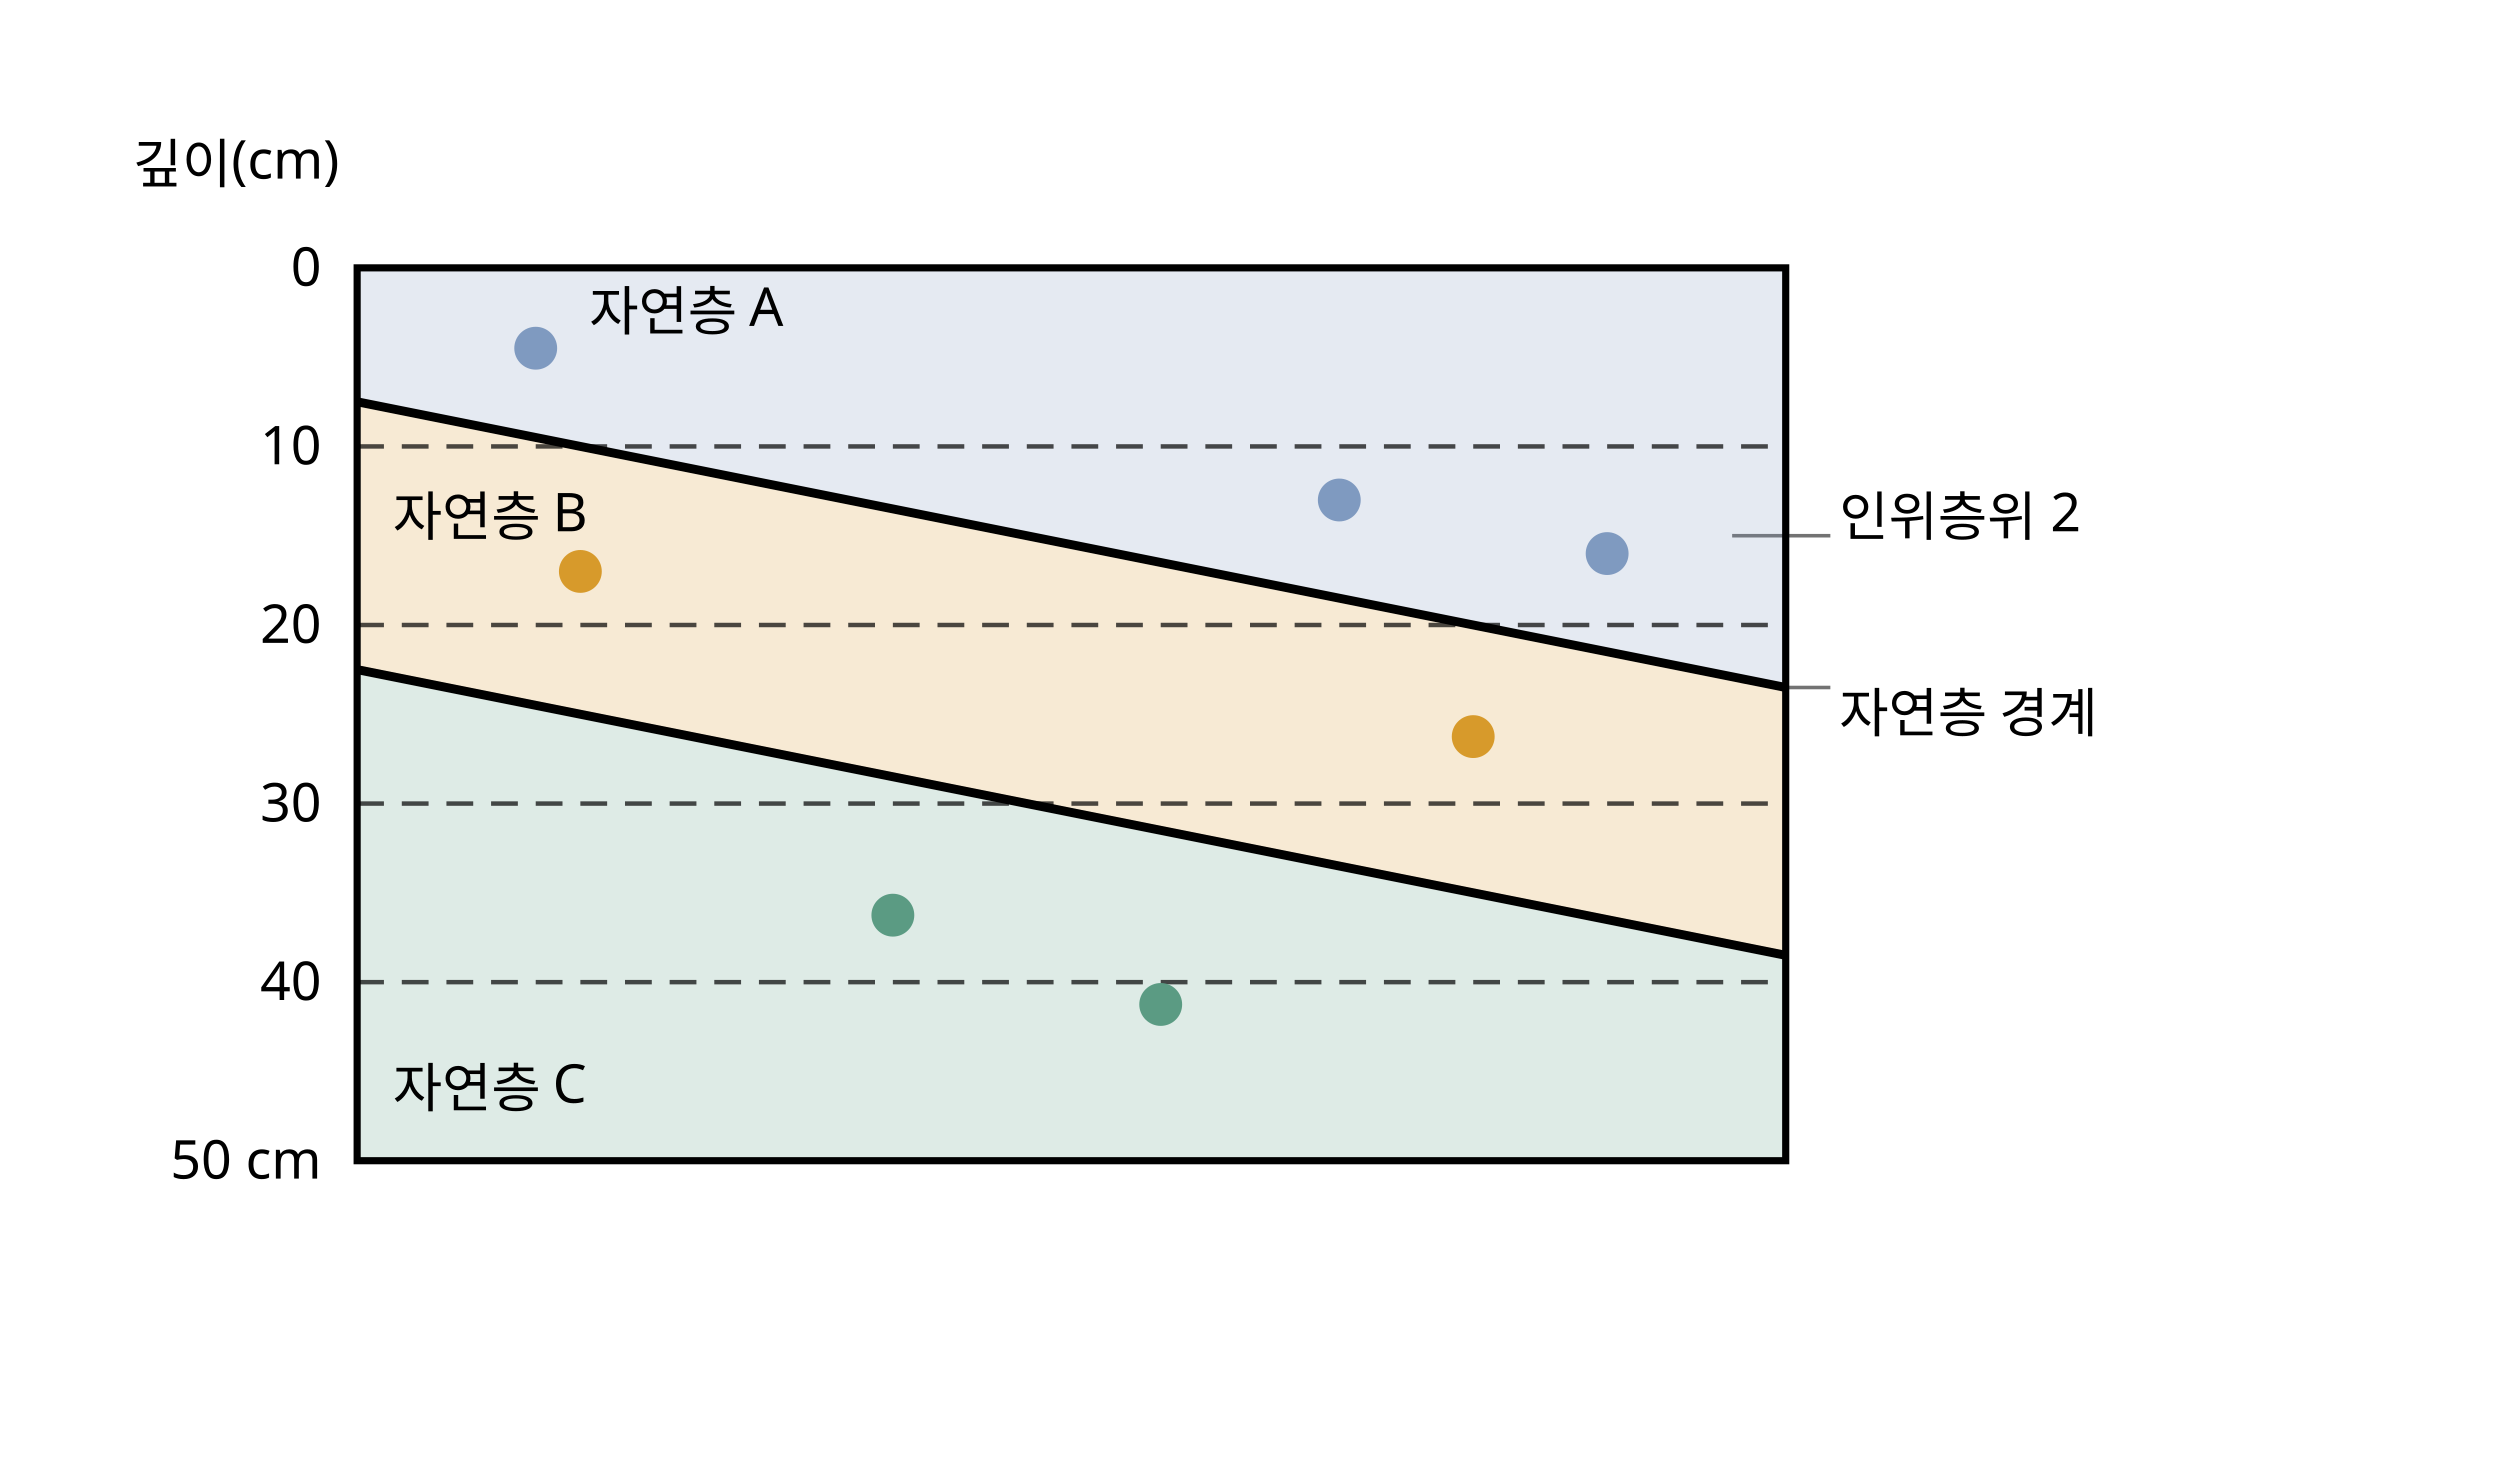
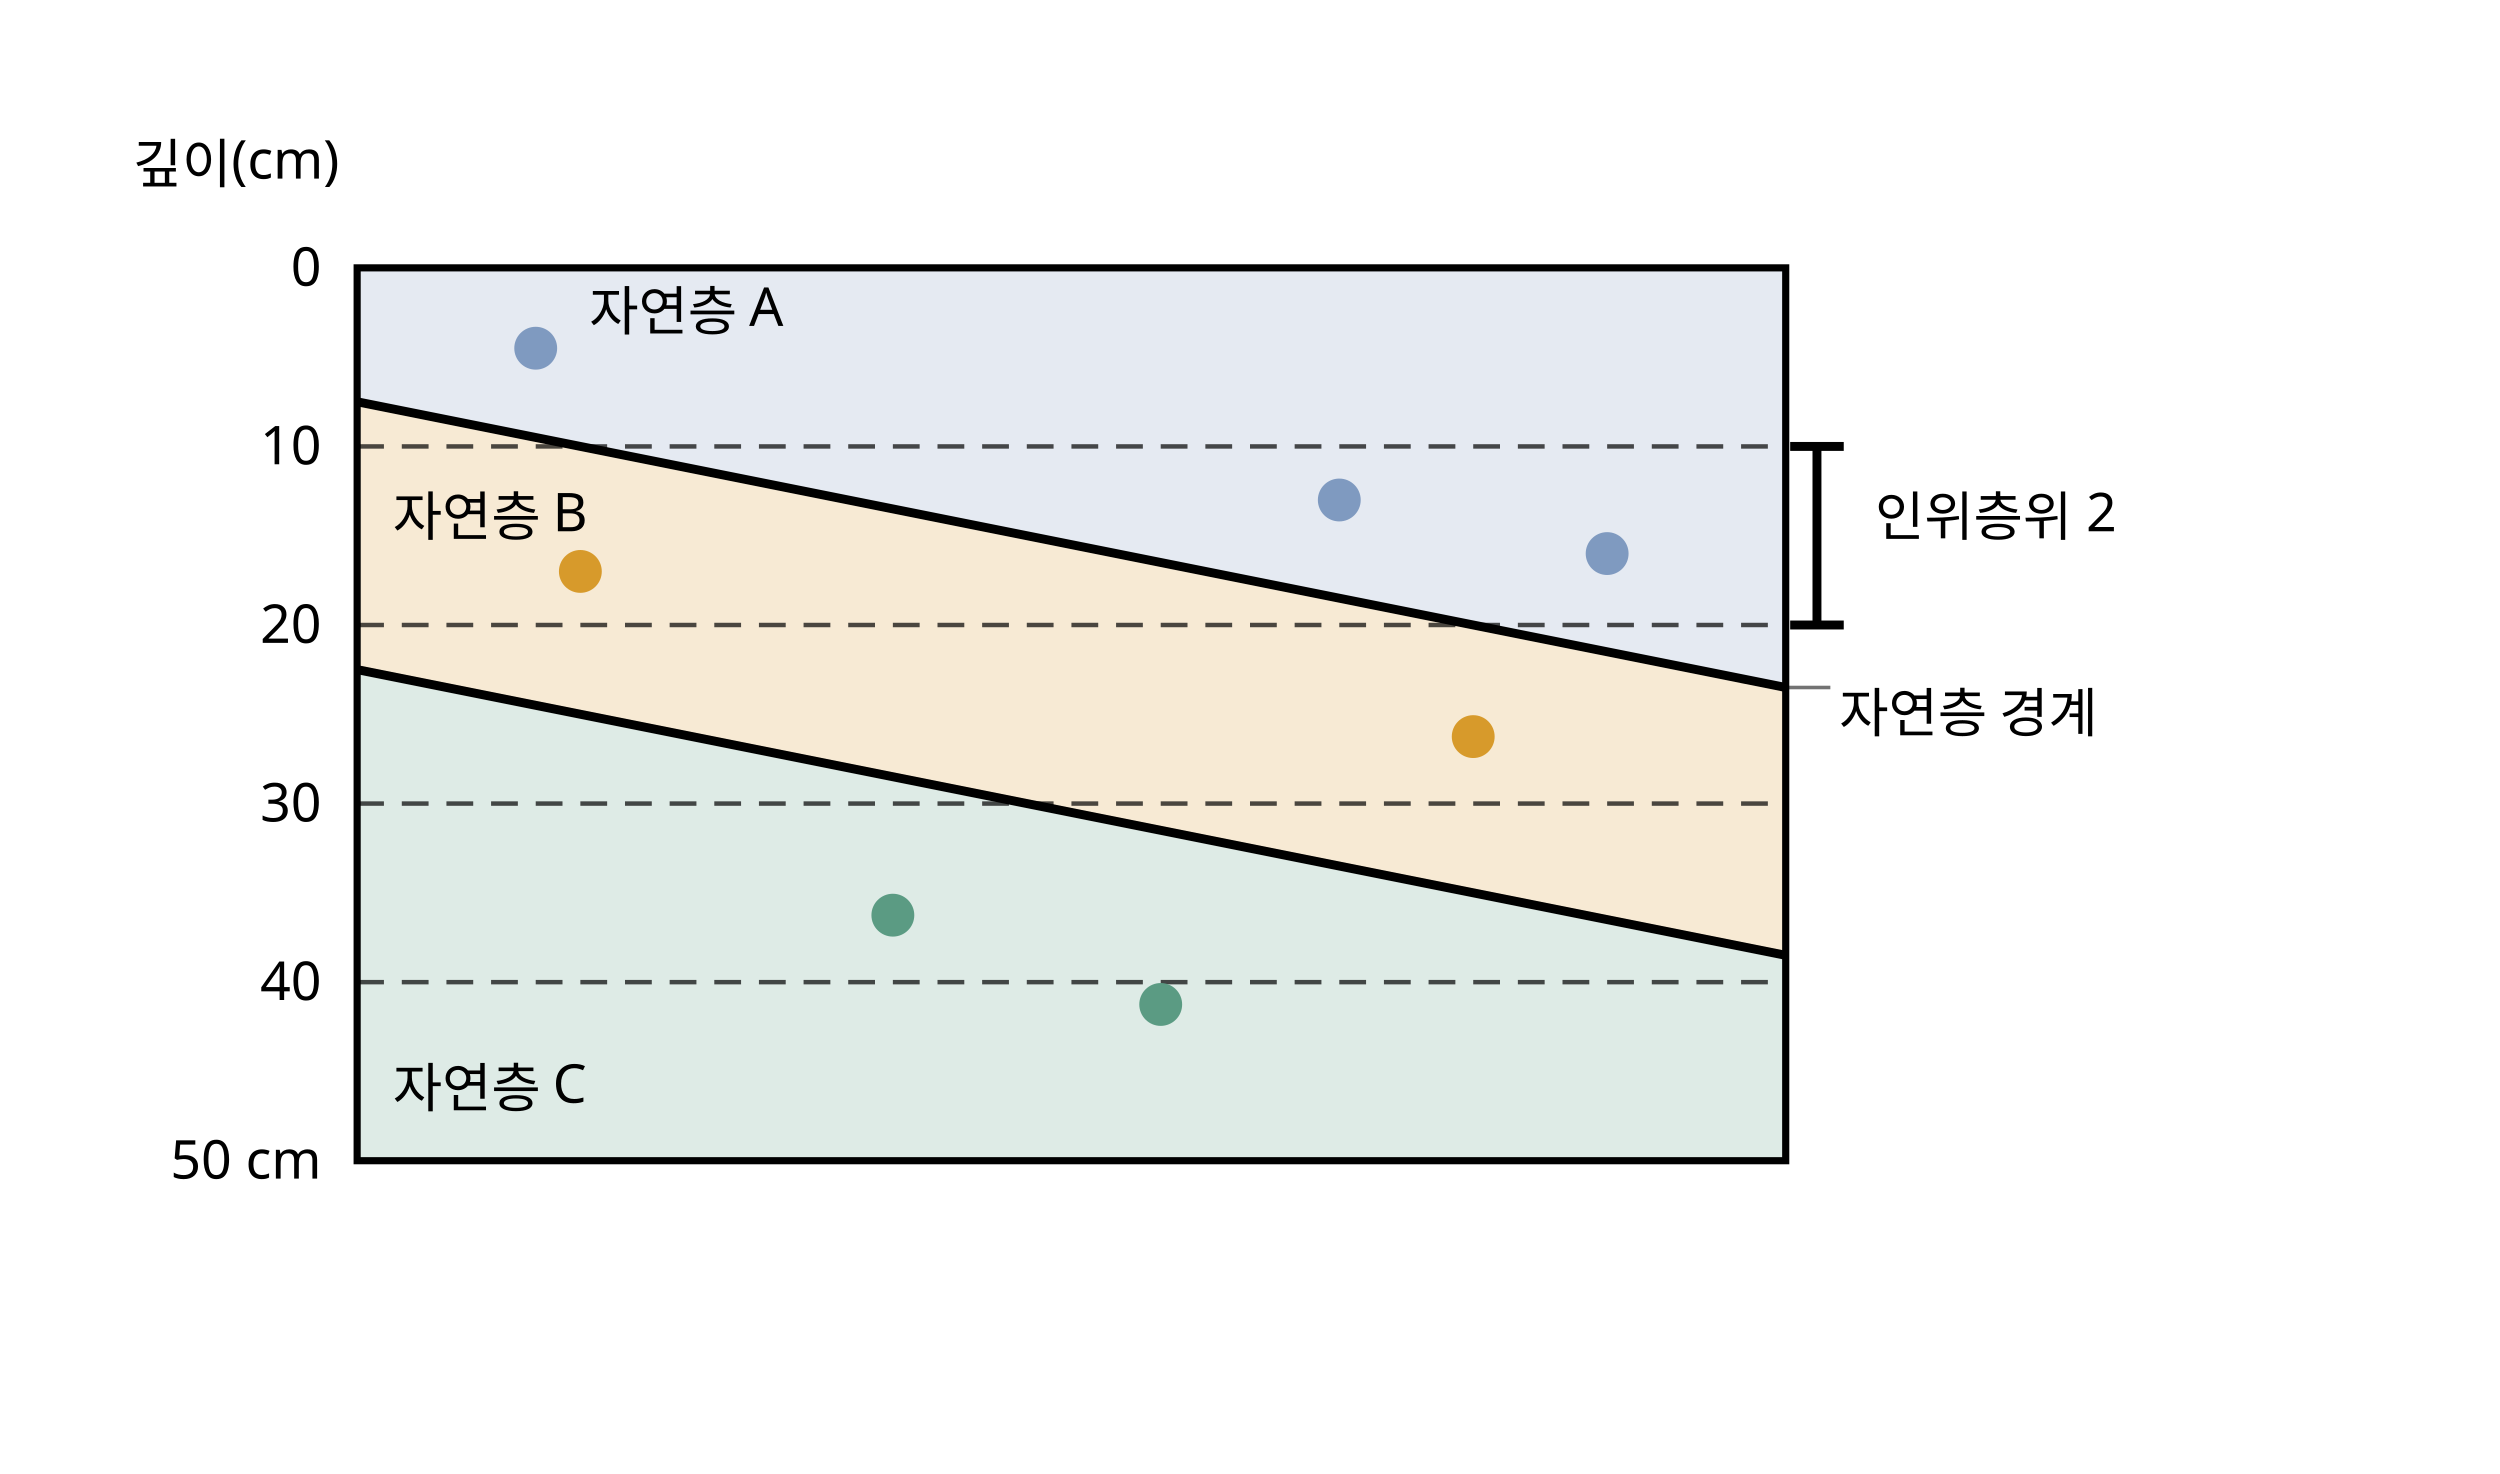
<svg xmlns="http://www.w3.org/2000/svg" class="si si-illus" viewBox="0 0 560 330" style="max-width:560px;color:var(--si-ink,var(--text,#1f2328))" role="img" aria-labelledby="arbitrary-level-t" font-family="'Pretendard','Noto Sans KR','Apple SD Gothic Neo',sans-serif" font-size="13" fill="currentColor">
  <defs />
-   <line x1="388" y1="120" x2="410" y2="120" class="si-leader" style="stroke:currentColor" stroke-opacity="0.55" stroke-width="0.8" />
  <line x1="400" y1="154" x2="410" y2="154" class="si-leader" style="stroke:currentColor" stroke-opacity="0.55" stroke-width="0.8" />
  <polygon points="80,60 400,60 400,154 80,90" style="stroke:none;fill:var(--si-blue-s,#7f9ac0)" stroke-width="1.2" fill-opacity="0.2" />
  <polygon points="80,90 400,154 400,214 80,150" style="stroke:none;fill:var(--si-amber-s,#d79a2b)" stroke-width="1.2" fill-opacity="0.2" />
  <polygon points="80,150 400,214 400,260 80,260" style="stroke:none;fill:var(--si-green-s,#5b9b83)" stroke-width="1.2" fill-opacity="0.2" />
  <rect x="80" y="60" width="320" height="200" style="stroke:currentColor;fill:none" stroke-width="1.6" />
  <line x1="80" y1="90" x2="400" y2="154" style="stroke:currentColor;fill:none" stroke-width="2" />
  <line x1="80" y1="150" x2="400" y2="214" style="stroke:currentColor;fill:none" stroke-width="2" />
  <line x1="80" y1="100" x2="400" y2="100" style="stroke:currentColor;fill:none" stroke-width="1" stroke-dasharray="6 4" opacity="0.7" />
  <line x1="80" y1="140" x2="400" y2="140" style="stroke:currentColor;fill:none" stroke-width="1" stroke-dasharray="6 4" opacity="0.7" />
  <line x1="80" y1="180" x2="400" y2="180" style="stroke:currentColor;fill:none" stroke-width="1" stroke-dasharray="6 4" opacity="0.7" />
  <line x1="80" y1="220" x2="400" y2="220" style="stroke:currentColor;fill:none" stroke-width="1" stroke-dasharray="6 4" opacity="0.7" />
  <text x="72" y="64" text-anchor="end" font-size="12">0</text>
  <text x="72" y="104" text-anchor="end" font-size="12">10</text>
  <text x="72" y="144" text-anchor="end" font-size="12">20</text>
  <text x="72" y="184" text-anchor="end" font-size="12">30</text>
  <text x="72" y="224" text-anchor="end" font-size="12">40</text>
  <text x="72" y="264" text-anchor="end" font-size="12">50 cm</text>
  <circle cx="120" cy="78" r="4" style="stroke:var(--si-blue-s,#7f9ac0);fill:var(--si-blue-s,#7f9ac0)" stroke-width="1.6" />
  <circle cx="300" cy="112" r="4" style="stroke:var(--si-blue-s,#7f9ac0);fill:var(--si-blue-s,#7f9ac0)" stroke-width="1.6" />
  <circle cx="360" cy="124" r="4" style="stroke:var(--si-blue-s,#7f9ac0);fill:var(--si-blue-s,#7f9ac0)" stroke-width="1.6" />
  <circle cx="130" cy="128" r="4" style="stroke:var(--si-amber-s,#d79a2b);fill:var(--si-amber-s,#d79a2b)" stroke-width="1.6" />
  <circle cx="330" cy="165" r="4" style="stroke:var(--si-amber-s,#d79a2b);fill:var(--si-amber-s,#d79a2b)" stroke-width="1.6" />
  <circle cx="200" cy="205" r="4" style="stroke:var(--si-green-s,#5b9b83);fill:var(--si-green-s,#5b9b83)" stroke-width="1.6" />
  <circle cx="260" cy="225" r="4" style="stroke:var(--si-green-s,#5b9b83);fill:var(--si-green-s,#5b9b83)" stroke-width="1.6" />
-   <text x="412" y="120" font-size="12">인위층위 2</text>
+   <line x1="407" y1="100" x2="407" y2="140" style="stroke:currentColor;fill:none" stroke-width="2" />
+   <text x="420" y="120" font-size="12">인위층위 2</text>
  <text x="412" y="164" font-size="12">자연층 경계</text>
  <text x="132" y="74" font-size="12">자연층 A</text>
  <text x="88" y="120" font-size="12">자연층 B</text>
  <text x="88" y="248" font-size="12">자연층 C</text>
  <text x="76" y="41" text-anchor="end" font-size="12">깊이(cm)</text>
+   <line x1="401" y1="100" x2="413" y2="100" style="stroke:currentColor;fill:none" stroke-width="2" />
+   <line x1="401" y1="140" x2="413" y2="140" style="stroke:currentColor;fill:none" stroke-width="2" />
</svg>
